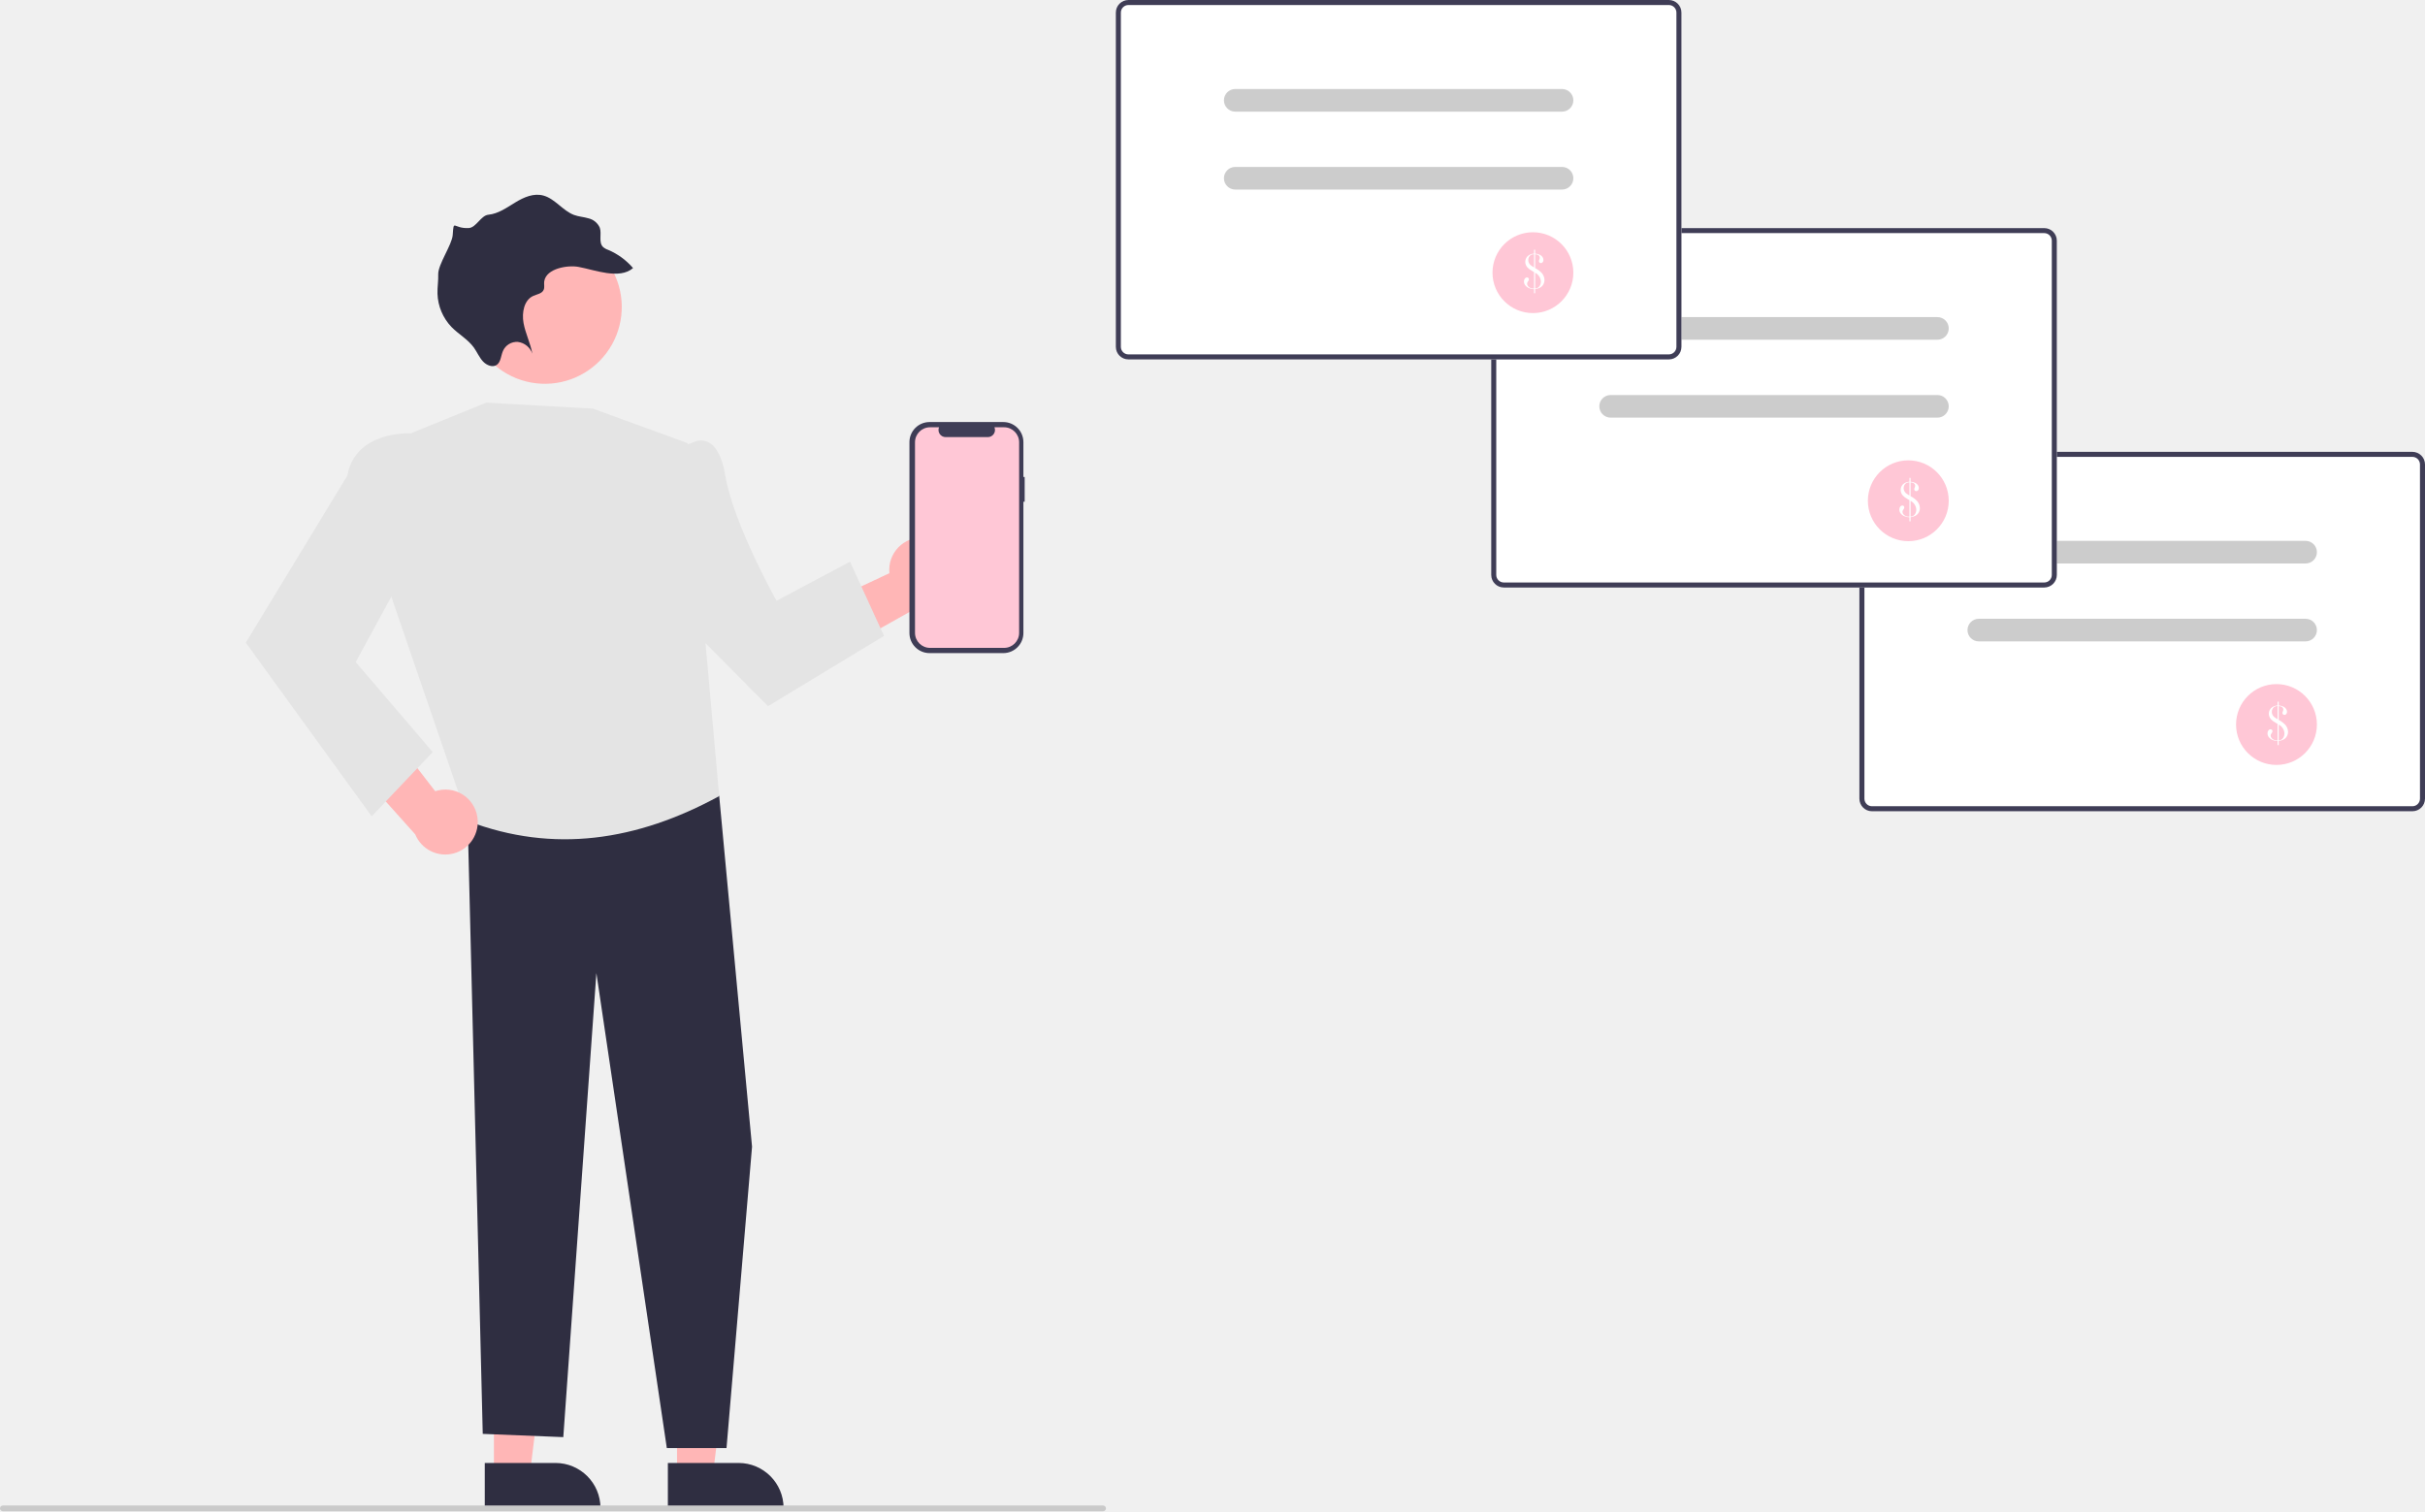
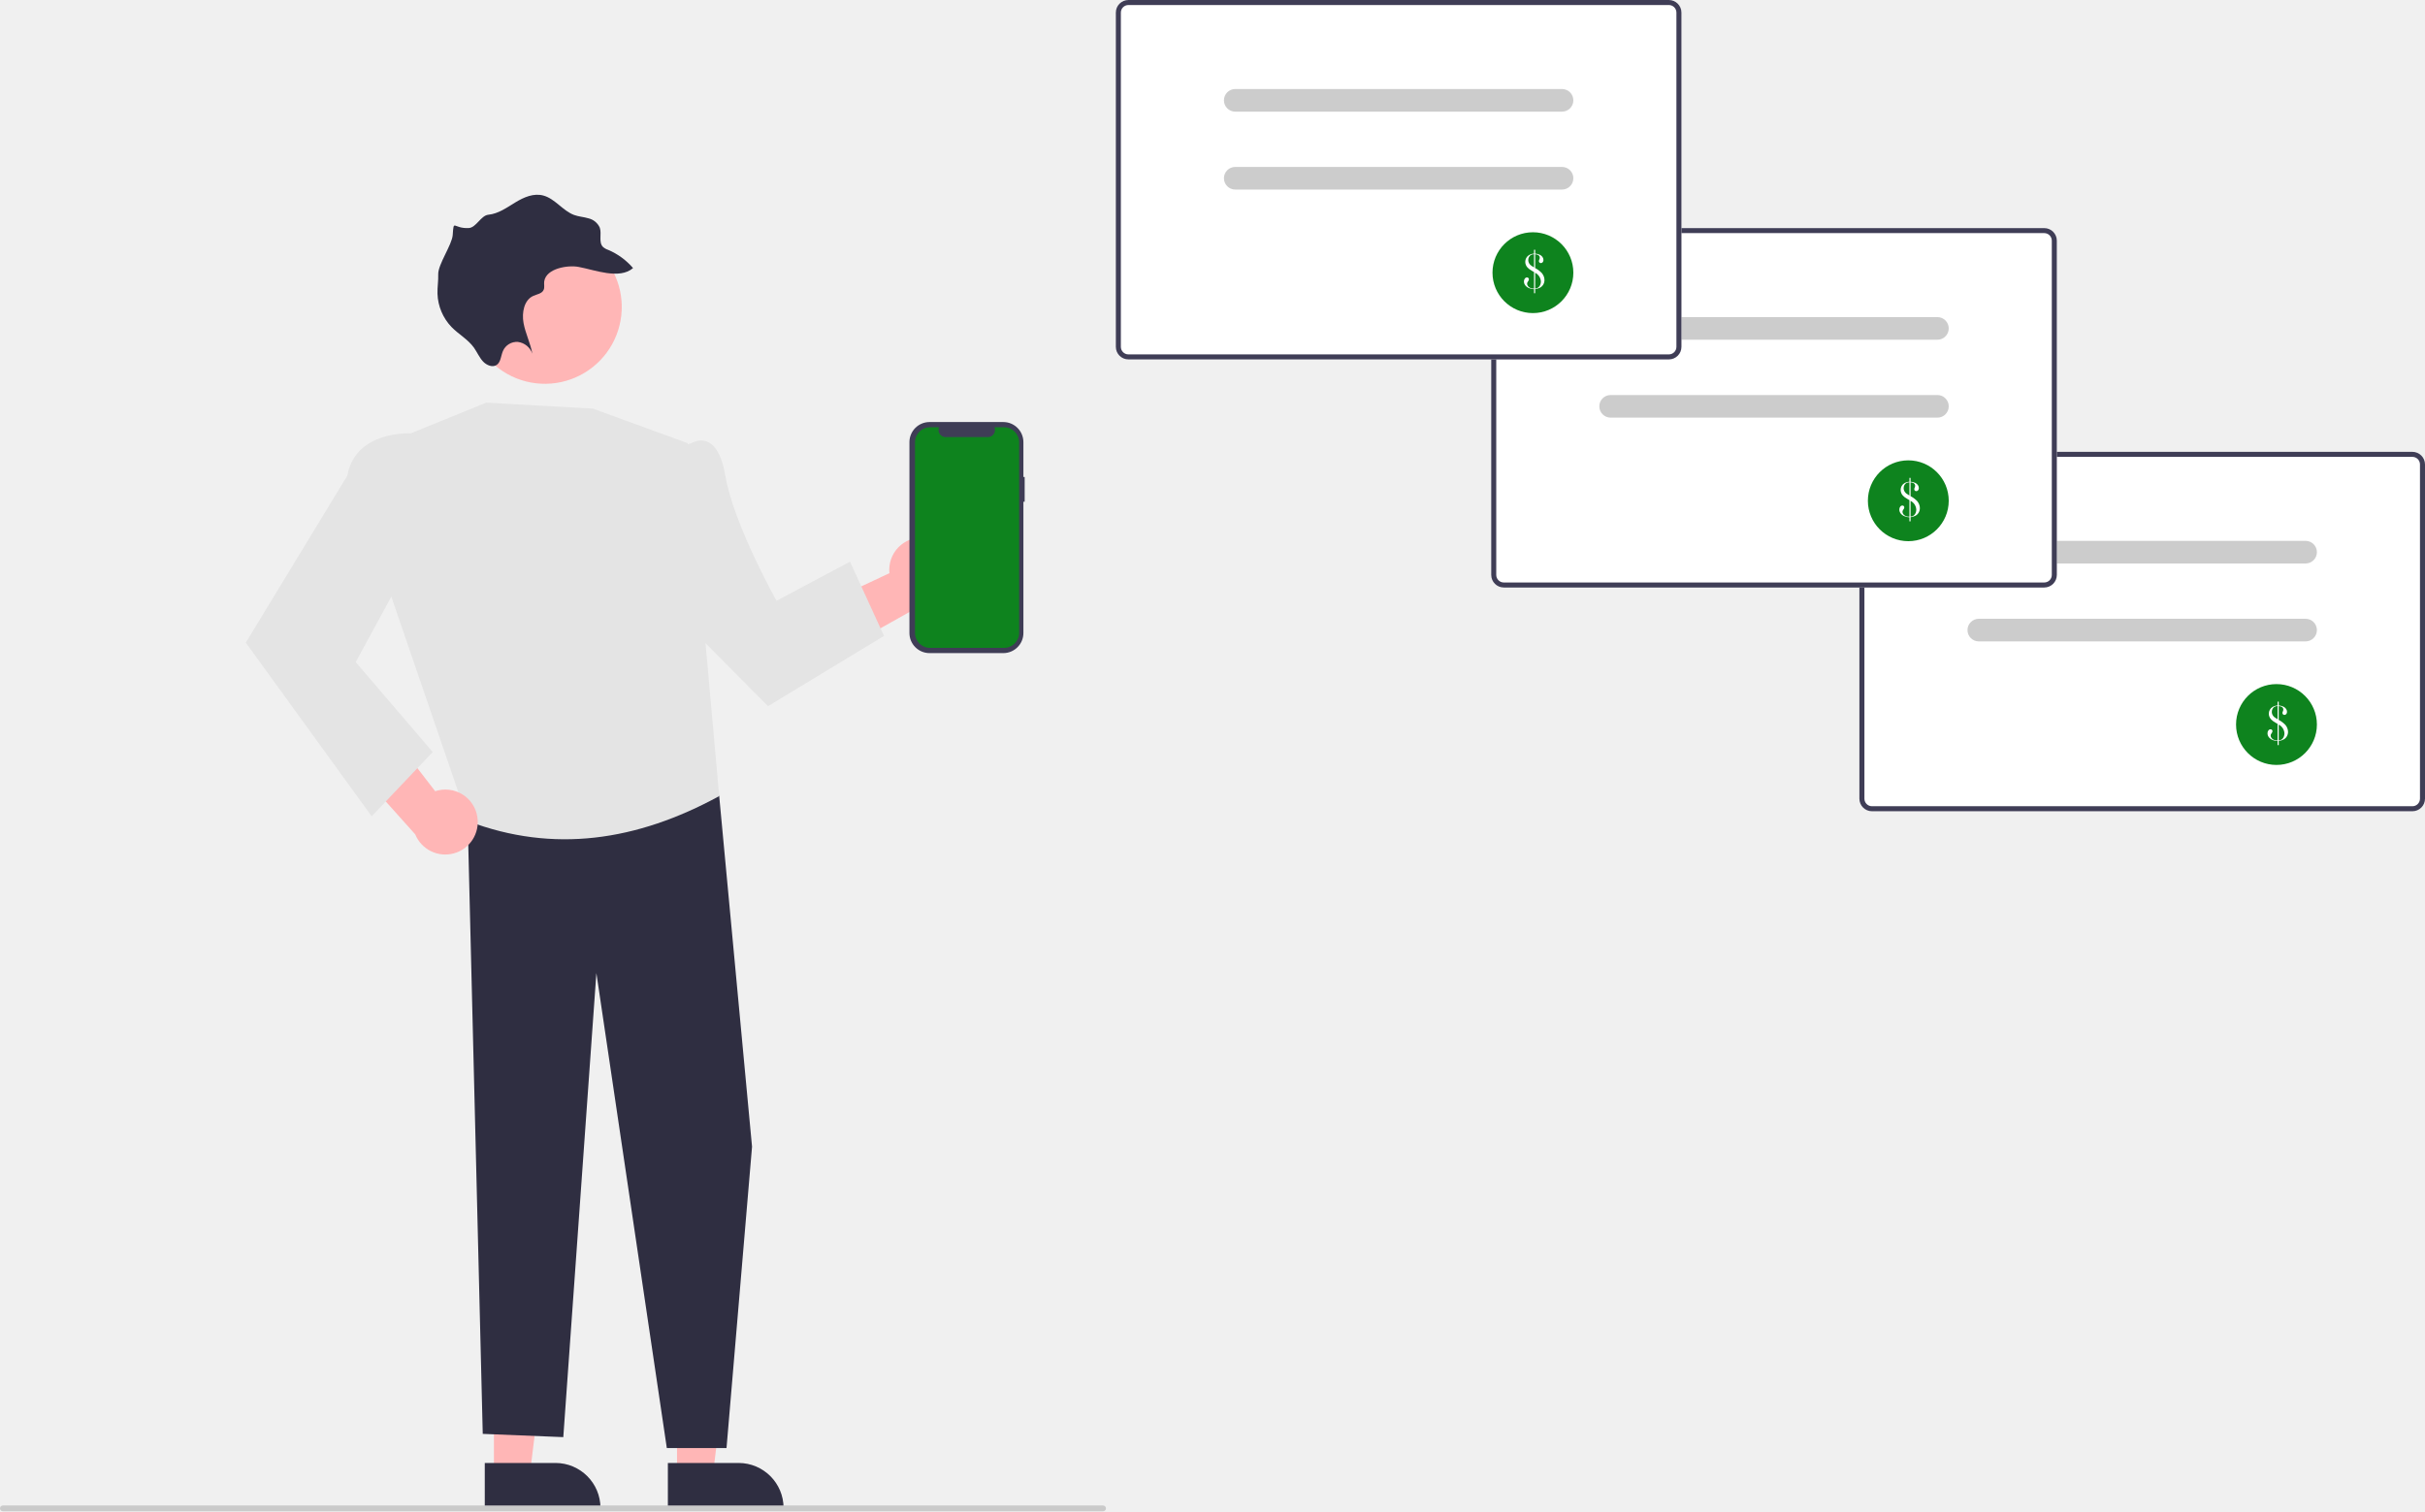
<svg xmlns="http://www.w3.org/2000/svg" data-name="Layer 1" width="839.797" height="523.444" viewBox="0 0 839.797 523.444">
  <path d="M259.302,695.092a50.794,50.794,0,0,0,13.59,12.63c1.12.71,2.27,1.38,3.44,2h27.53c-.33-.66-.65-1.33-.96-2a95.354,95.354,0,0,1,19.84-109.34c-16.64,5.14-32.02,15.16-42.08,29.37a64.47,64.47,0,0,0-10.23,23,96.276,96.276,0,0,1,7.67-48.41c-13.51,10.99-24.03,26.04-28.04,42.98C246.052,662.272,248.961,681.082,259.302,695.092Z" transform="translate(-180.1015 -188.278)" fill="#f0f0f0" />
  <path d="M1015.546,469.267H828.377a4.358,4.358,0,0,1-4.353-4.353V349.131a4.358,4.358,0,0,1,4.353-4.353h187.169a4.358,4.358,0,0,1,4.353,4.353V464.914A4.358,4.358,0,0,1,1015.546,469.267Z" transform="translate(-180.1015 -188.278)" fill="#fff" />
  <path d="M1015.546,469.267H828.377a4.358,4.358,0,0,1-4.353-4.353V349.131a4.358,4.358,0,0,1,4.353-4.353h187.169a4.358,4.358,0,0,1,4.353,4.353V464.914A4.358,4.358,0,0,1,1015.546,469.267ZM828.377,346.519a2.615,2.615,0,0,0-2.612,2.612V464.914a2.615,2.615,0,0,0,2.612,2.612h187.169a2.615,2.615,0,0,0,2.612-2.612V349.131a2.615,2.615,0,0,0-2.612-2.612Z" transform="translate(-180.1015 -188.278)" fill="#3f3d56" />
  <path d="M978.547,383.446H865.376a3.917,3.917,0,1,1,0-7.835H978.547a3.917,3.917,0,0,1,0,7.835Z" transform="translate(-180.1015 -188.278)" fill="#ccc" />
  <path d="M978.547,410.433H865.376a3.917,3.917,0,1,1,0-7.835H978.547a3.917,3.917,0,0,1,0,7.835Z" transform="translate(-180.1015 -188.278)" fill="#ccc" />
-   <circle cx="788.363" cy="250.944" r="14" fill="#ffc7d6" />
+   <circle cx="788.363" cy="250.944" r="14" fill="#0e831e" />
  <path d="M968.849,432.627V431.293h.395v1.334a4.258,4.258,0,0,1,1.615.395,2.372,2.372,0,0,1,.921.768,1.795,1.795,0,0,1,.333,1.048,1.131,1.131,0,0,1-.259.755.801.801,0,0,1-.636.307.668.668,0,0,1-.491-.202.679.679,0,0,1-.202-.5.95.95,0,0,1,.079-.377l.158-.333a1.109,1.109,0,0,0,.079-.439,1.033,1.033,0,0,0-.211-.645,1.273,1.273,0,0,0-.597-.417,3.379,3.379,0,0,0-.79-.158v4.8l.088.053a8.741,8.741,0,0,1,2.22,1.676,3.942,3.942,0,0,1,.671,1.137,3.485,3.485,0,0,1,.241,1.259,3.056,3.056,0,0,1-.421,1.588,2.852,2.852,0,0,1-1.167,1.097,4.928,4.928,0,0,1-1.632.474v1.43h-.395v-1.404a4.405,4.405,0,0,1-1.667-.342,3.155,3.155,0,0,1-1.347-.965,2.186,2.186,0,0,1-.478-1.378,1.557,1.557,0,0,1,.307-.979.914.914,0,0,1,.746-.399.645.645,0,0,1,.667.665,1.304,1.304,0,0,1-.325.727,2.203,2.203,0,0,0-.241.403.9.9,0,0,0-.066.35,1.418,1.418,0,0,0,.312.88,1.989,1.989,0,0,0,.838.626,3.087,3.087,0,0,0,1.185.21h.07v-5.73l-.5-.29q-.711-.412-1.084-.684a4.526,4.526,0,0,1-.671-.597,2.883,2.883,0,0,1-.781-1.983,2.691,2.691,0,0,1,.333-1.312,2.617,2.617,0,0,1,.921-.979A3.75,3.75,0,0,1,968.849,432.627Zm0,.193a2.716,2.716,0,0,0-.987.219,1.682,1.682,0,0,0-.734.709,2.171,2.171,0,0,0-.28,1.095,2.224,2.224,0,0,0,.411,1.305,2.648,2.648,0,0,0,.511.552,9.521,9.521,0,0,0,.992.648l.087.053Zm.395,11.899a2.721,2.721,0,0,0,.664-.14,1.75,1.75,0,0,0,.481-.281,2.173,2.173,0,0,0,.612-.855,2.948,2.948,0,0,0,.227-1.154,3.625,3.625,0,0,0-1.983-3.036Z" transform="translate(-180.1015 -188.278)" fill="#fff" />
  <path d="M888.046,391.767H700.877a4.358,4.358,0,0,1-4.353-4.353V271.631a4.358,4.358,0,0,1,4.353-4.353H888.046a4.358,4.358,0,0,1,4.353,4.353V387.414A4.358,4.358,0,0,1,888.046,391.767Z" transform="translate(-180.1015 -188.278)" fill="#fff" />
  <path d="M888.046,391.767H700.877a4.358,4.358,0,0,1-4.353-4.353V271.631a4.358,4.358,0,0,1,4.353-4.353H888.046a4.358,4.358,0,0,1,4.353,4.353V387.414A4.358,4.358,0,0,1,888.046,391.767ZM700.877,269.019a2.615,2.615,0,0,0-2.612,2.612V387.414a2.615,2.615,0,0,0,2.612,2.612H888.046a2.615,2.615,0,0,0,2.612-2.612V271.631a2.615,2.615,0,0,0-2.612-2.612Z" transform="translate(-180.1015 -188.278)" fill="#3f3d56" />
  <path d="M851.047,305.946H737.876a3.917,3.917,0,1,1,0-7.835H851.047a3.917,3.917,0,0,1,0,7.835Z" transform="translate(-180.1015 -188.278)" fill="#ccc" />
  <path d="M851.047,332.933H737.876a3.917,3.917,0,1,1,0-7.835H851.047a3.917,3.917,0,0,1,0,7.835Z" transform="translate(-180.1015 -188.278)" fill="#ccc" />
-   <circle cx="660.863" cy="173.444" r="14" fill="#ffc7d6" />
+   <circle cx="660.863" cy="173.444" r="14" fill="#0e831e" />
  <path d="M841.349,355.127V353.793h.395v1.334a4.258,4.258,0,0,1,1.615.395,2.372,2.372,0,0,1,.921.768,1.795,1.795,0,0,1,.333,1.048,1.131,1.131,0,0,1-.259.755.801.801,0,0,1-.636.307.668.668,0,0,1-.491-.202.679.679,0,0,1-.202-.5.95.95,0,0,1,.079-.377l.158-.333a1.109,1.109,0,0,0,.079-.439,1.033,1.033,0,0,0-.211-.645,1.273,1.273,0,0,0-.597-.417,3.379,3.379,0,0,0-.79-.158v4.8l.088.053a8.741,8.741,0,0,1,2.22,1.676,3.942,3.942,0,0,1,.671,1.137,3.485,3.485,0,0,1,.241,1.259,3.056,3.056,0,0,1-.421,1.588,2.852,2.852,0,0,1-1.167,1.097,4.928,4.928,0,0,1-1.632.474v1.43h-.395v-1.404a4.405,4.405,0,0,1-1.667-.342,3.155,3.155,0,0,1-1.347-.965,2.186,2.186,0,0,1-.478-1.378,1.557,1.557,0,0,1,.307-.979.914.914,0,0,1,.746-.399.645.645,0,0,1,.667.665,1.304,1.304,0,0,1-.325.727,2.203,2.203,0,0,0-.241.403.9.9,0,0,0-.066.35,1.418,1.418,0,0,0,.312.88,1.989,1.989,0,0,0,.838.626,3.087,3.087,0,0,0,1.185.21h.07v-5.73l-.5-.29q-.711-.412-1.084-.684a4.526,4.526,0,0,1-.671-.597,2.883,2.883,0,0,1-.781-1.983,2.691,2.691,0,0,1,.333-1.312,2.617,2.617,0,0,1,.921-.979A3.75,3.75,0,0,1,841.349,355.127Zm0,.193a2.716,2.716,0,0,0-.987.219,1.682,1.682,0,0,0-.734.709,2.171,2.171,0,0,0-.28,1.095,2.224,2.224,0,0,0,.411,1.305,2.648,2.648,0,0,0,.511.552,9.521,9.521,0,0,0,.992.648l.087.053Zm.395,11.899a2.721,2.721,0,0,0,.664-.14,1.75,1.75,0,0,0,.481-.281,2.173,2.173,0,0,0,.612-.855,2.948,2.948,0,0,0,.227-1.154,3.625,3.625,0,0,0-1.983-3.036Z" transform="translate(-180.1015 -188.278)" fill="#fff" />
  <path d="M500.047,374.49a11.183,11.183,0,0,0-11.928,12.319l-35.982,16.869,17.612,10.784L501.218,396.79a11.244,11.244,0,0,0-1.171-22.3Z" transform="translate(-180.1015 -188.278)" fill="#ffb6b6" />
  <polygon points="171.049 510.77 183.476 510.769 189.388 462.837 171.047 462.838 171.049 510.77" fill="#ffb6b6" />
  <path d="M347.981,694.991l24.473-.001h.001a15.597,15.597,0,0,1,15.596,15.596v.507l-40.069.001Z" transform="translate(-180.1015 -188.278)" fill="#2f2e41" />
  <polygon points="234.459 510.77 246.886 510.769 252.798 462.837 234.457 462.838 234.459 510.77" fill="#ffb6b6" />
  <path d="M411.391,694.991l24.473-.001h.001a15.597,15.597,0,0,1,15.596,15.596v.507l-40.069.001Z" transform="translate(-180.1015 -188.278)" fill="#2f2e41" />
  <polygon points="242.76 262.159 249.067 275.738 260.438 397.176 251.599 501.554 230.926 501.554 206.532 337.03 195.074 497.764 167.18 496.638 161.825 278.718 242.76 262.159" fill="#2f2e41" />
  <path d="M322.35,338.372l26.149-10.639,36.909,2.07,32.813,11.958L429.169,464.016c-28.546,15.588-57.463,19.843-86.882,8.697l-27.304-79.628Z" transform="translate(-180.1015 -188.278)" fill="#e4e4e4" />
  <path d="M408.013,344.993l11.604-3.232s8.777-5.707,11.665,11.258,17.747,43.352,17.747,43.352l25.437-13.556,11.777,25.719-40.171,24.334-42.303-42.624Z" transform="translate(-180.1015 -188.278)" fill="#e4e4e4" />
-   <path id="a80a6b0c-a21b-4eb6-b764-70793a425e46-112" data-name="Path 40" d="M344.361,305.083h0a26.609,26.609,0,1,1,48.699-21.462l.152.352a26.614,26.614,0,1,1-48.861,21.114Z" transform="translate(-180.1015 -188.278)" fill="#ffb6b6" />
-   <path id="b51b91e7-03ed-46d5-9b2a-c48431fd2f0d-113" data-name="Path 72" d="M380.487,280.73c5.533,1.004,14.095,4.487,18.847.401a23.291,23.291,0,0,0-8.623-6.307,5.314,5.314,0,0,1-1.785-1.009c-1.62-1.637-.368-4.458-1.11-6.672a5.717,5.717,0,0,0-3.937-3.246c-1.649-.493-3.378-.574-4.998-1.172-3.834-1.441-6.56-5.565-10.49-6.685-3.424-.99-6.87.549-9.825,2.345s-5.879,3.928-9.336,4.269c-2.584.236-4.219,4.485-6.813,4.61-5.435.264-5.133-3.318-5.535,2.392-.232,3.407-5.101,10.186-5.021,13.623.08,2.252-.318,4.483-.254,6.742a17.515,17.515,0,0,0,4.848,11.511c2.474,2.545,5.693,4.261,7.776,7.161,1.083,1.54,1.835,3.337,3.096,4.73s3.397,2.232,4.804,1.237,1.434-3.147,2.132-4.786a5.233,5.233,0,0,1,5.201-3.166,6.129,6.129,0,0,1,5.001,4.083c-.659-3.62-2.396-7.012-3.057-10.635s.2-7.951,3.32-9.365c1.339-.623,3.149-.791,3.687-2.227.33-.865.028-1.887.155-2.823C369.255,281.156,376.879,280.022,380.487,280.73Z" transform="translate(-180.1015 -188.278)" fill="#2f2e41" />
+   <path id="a80a6b0c-a21b-4eb6-b764-70793a425e46-116" data-name="Path 40" d="M344.361,305.083h0a26.609,26.609,0,1,1,48.699-21.462l.152.352a26.614,26.614,0,1,1-48.861,21.114Z" transform="translate(-180.1015 -188.278)" fill="#ffb6b6" />
+   <path id="b51b91e7-03ed-46d5-9b2a-c48431fd2f0d-117" data-name="Path 72" d="M380.487,280.73c5.533,1.004,14.095,4.487,18.847.401a23.291,23.291,0,0,0-8.623-6.307,5.314,5.314,0,0,1-1.785-1.009c-1.62-1.637-.368-4.458-1.11-6.672a5.717,5.717,0,0,0-3.937-3.246c-1.649-.493-3.378-.574-4.998-1.172-3.834-1.441-6.56-5.565-10.49-6.685-3.424-.99-6.87.549-9.825,2.345s-5.879,3.928-9.336,4.269c-2.584.236-4.219,4.485-6.813,4.61-5.435.264-5.133-3.318-5.535,2.392-.232,3.407-5.101,10.186-5.021,13.623.08,2.252-.318,4.483-.254,6.742a17.515,17.515,0,0,0,4.848,11.511c2.474,2.545,5.693,4.261,7.776,7.161,1.083,1.54,1.835,3.337,3.096,4.73s3.397,2.232,4.804,1.237,1.434-3.147,2.132-4.786a5.233,5.233,0,0,1,5.201-3.166,6.129,6.129,0,0,1,5.001,4.083c-.659-3.62-2.396-7.012-3.057-10.635s.2-7.951,3.32-9.365c1.339-.623,3.149-.791,3.687-2.227.33-.865.028-1.887.155-2.823C369.255,281.156,376.879,280.022,380.487,280.73Z" transform="translate(-180.1015 -188.278)" fill="#2f2e41" />
  <path d="M345.422,471.299a11.183,11.183,0,0,0-14.612-8.974l-24.269-31.47-6.709,19.531,24.074,26.89a11.244,11.244,0,0,0,21.516-5.977Z" transform="translate(-180.1015 -188.278)" fill="#ffb6b6" />
  <path d="M330.733,344.308l-8.382-5.936s-19.177-1.099-21.967,14.646l-35.163,57.845,43.598,60.148,21.137-22.251-26.671-31.168L325.678,376.477Z" transform="translate(-180.1015 -188.278)" fill="#e4e4e4" />
  <path d="M534.956,353.474h-.44V341.427a6.973,6.973,0,0,0-6.973-6.973H502.02a6.973,6.973,0,0,0-6.973,6.972v66.091a6.973,6.973,0,0,0,6.973,6.973h25.523a6.973,6.973,0,0,0,6.973-6.972V362.049h.44Z" transform="translate(-180.1015 -188.278)" fill="#3f3d56" />
-   <path d="M527.825,336.268h-3.332a2.474,2.474,0,0,1-2.29,3.408h-14.622a2.474,2.474,0,0,1-2.29-3.408h-3.112a5.207,5.207,0,0,0-5.207,5.207v65.994a5.207,5.207,0,0,0,5.207,5.207H527.825a5.207,5.207,0,0,0,5.207-5.207h0V341.475A5.207,5.207,0,0,0,527.825,336.268Z" transform="translate(-180.1015 -188.278)" fill="#ffc7d6" />
+   <path d="M527.825,336.268h-3.332a2.474,2.474,0,0,1-2.29,3.408h-14.622a2.474,2.474,0,0,1-2.29-3.408h-3.112a5.207,5.207,0,0,0-5.207,5.207v65.994a5.207,5.207,0,0,0,5.207,5.207H527.825a5.207,5.207,0,0,0,5.207-5.207h0V341.475A5.207,5.207,0,0,0,527.825,336.268Z" transform="translate(-180.1015 -188.278)" fill="#0e831e" />
  <path d="M758.046,312.767H570.877a4.358,4.358,0,0,1-4.353-4.353V192.631a4.358,4.358,0,0,1,4.353-4.353H758.046a4.358,4.358,0,0,1,4.353,4.353V308.414A4.358,4.358,0,0,1,758.046,312.767Z" transform="translate(-180.1015 -188.278)" fill="#fff" />
  <path d="M758.046,312.767H570.877a4.358,4.358,0,0,1-4.353-4.353V192.631a4.358,4.358,0,0,1,4.353-4.353H758.046a4.358,4.358,0,0,1,4.353,4.353V308.414A4.358,4.358,0,0,1,758.046,312.767ZM570.877,190.019a2.615,2.615,0,0,0-2.612,2.612V308.414a2.615,2.615,0,0,0,2.612,2.612H758.046a2.615,2.615,0,0,0,2.612-2.612V192.631a2.615,2.615,0,0,0-2.612-2.612Z" transform="translate(-180.1015 -188.278)" fill="#3f3d56" />
  <path d="M721.047,226.946H607.876a3.917,3.917,0,1,1,0-7.835H721.047a3.917,3.917,0,0,1,0,7.835Z" transform="translate(-180.1015 -188.278)" fill="#ccc" />
  <path d="M721.047,253.933H607.876a3.917,3.917,0,1,1,0-7.835H721.047a3.917,3.917,0,0,1,0,7.835Z" transform="translate(-180.1015 -188.278)" fill="#ccc" />
-   <circle cx="530.863" cy="94.444" r="14" fill="#ffc7d6" />
+   <circle cx="530.863" cy="94.444" r="14" fill="#0e831e" />
  <path d="M711.349,276.127V274.793h.395v1.334a4.258,4.258,0,0,1,1.615.395,2.372,2.372,0,0,1,.921.768,1.795,1.795,0,0,1,.333,1.048,1.131,1.131,0,0,1-.259.755.801.801,0,0,1-.636.307.668.668,0,0,1-.491-.202.679.679,0,0,1-.202-.5.95.95,0,0,1,.079-.377l.158-.333a1.109,1.109,0,0,0,.079-.439,1.033,1.033,0,0,0-.211-.645,1.273,1.273,0,0,0-.597-.417,3.379,3.379,0,0,0-.79-.158v4.8l.088.053a8.741,8.741,0,0,1,2.22,1.676,3.942,3.942,0,0,1,.671,1.137,3.485,3.485,0,0,1,.241,1.259,3.056,3.056,0,0,1-.421,1.588,2.852,2.852,0,0,1-1.167,1.097,4.928,4.928,0,0,1-1.632.474v1.43h-.395v-1.404a4.405,4.405,0,0,1-1.667-.342,3.155,3.155,0,0,1-1.347-.965,2.186,2.186,0,0,1-.478-1.378,1.557,1.557,0,0,1,.307-.979.914.914,0,0,1,.746-.399.645.645,0,0,1,.667.665,1.304,1.304,0,0,1-.325.727,2.203,2.203,0,0,0-.241.403.9.9,0,0,0-.066.35,1.418,1.418,0,0,0,.312.88,1.989,1.989,0,0,0,.838.626,3.087,3.087,0,0,0,1.185.21h.07v-5.73l-.5-.29q-.711-.412-1.084-.684a4.526,4.526,0,0,1-.671-.597,2.883,2.883,0,0,1-.781-1.983,2.691,2.691,0,0,1,.333-1.312,2.617,2.617,0,0,1,.921-.979A3.75,3.75,0,0,1,711.349,276.127Zm0,.193a2.716,2.716,0,0,0-.987.219,1.682,1.682,0,0,0-.734.709,2.171,2.171,0,0,0-.28,1.095,2.224,2.224,0,0,0,.411,1.305,2.648,2.648,0,0,0,.511.552,9.521,9.521,0,0,0,.992.648l.087.053Zm.395,11.899a2.721,2.721,0,0,0,.664-.14,1.75,1.75,0,0,0,.481-.281,2.173,2.173,0,0,0,.612-.855,2.948,2.948,0,0,0,.227-1.154,3.625,3.625,0,0,0-1.983-3.036Z" transform="translate(-180.1015 -188.278)" fill="#fff" />
  <path d="M562.102,711.722h-381a1,1,0,0,1,0-2h381a1,1,0,0,1,0,2Z" transform="translate(-180.1015 -188.278)" fill="#cacaca" />
</svg>
